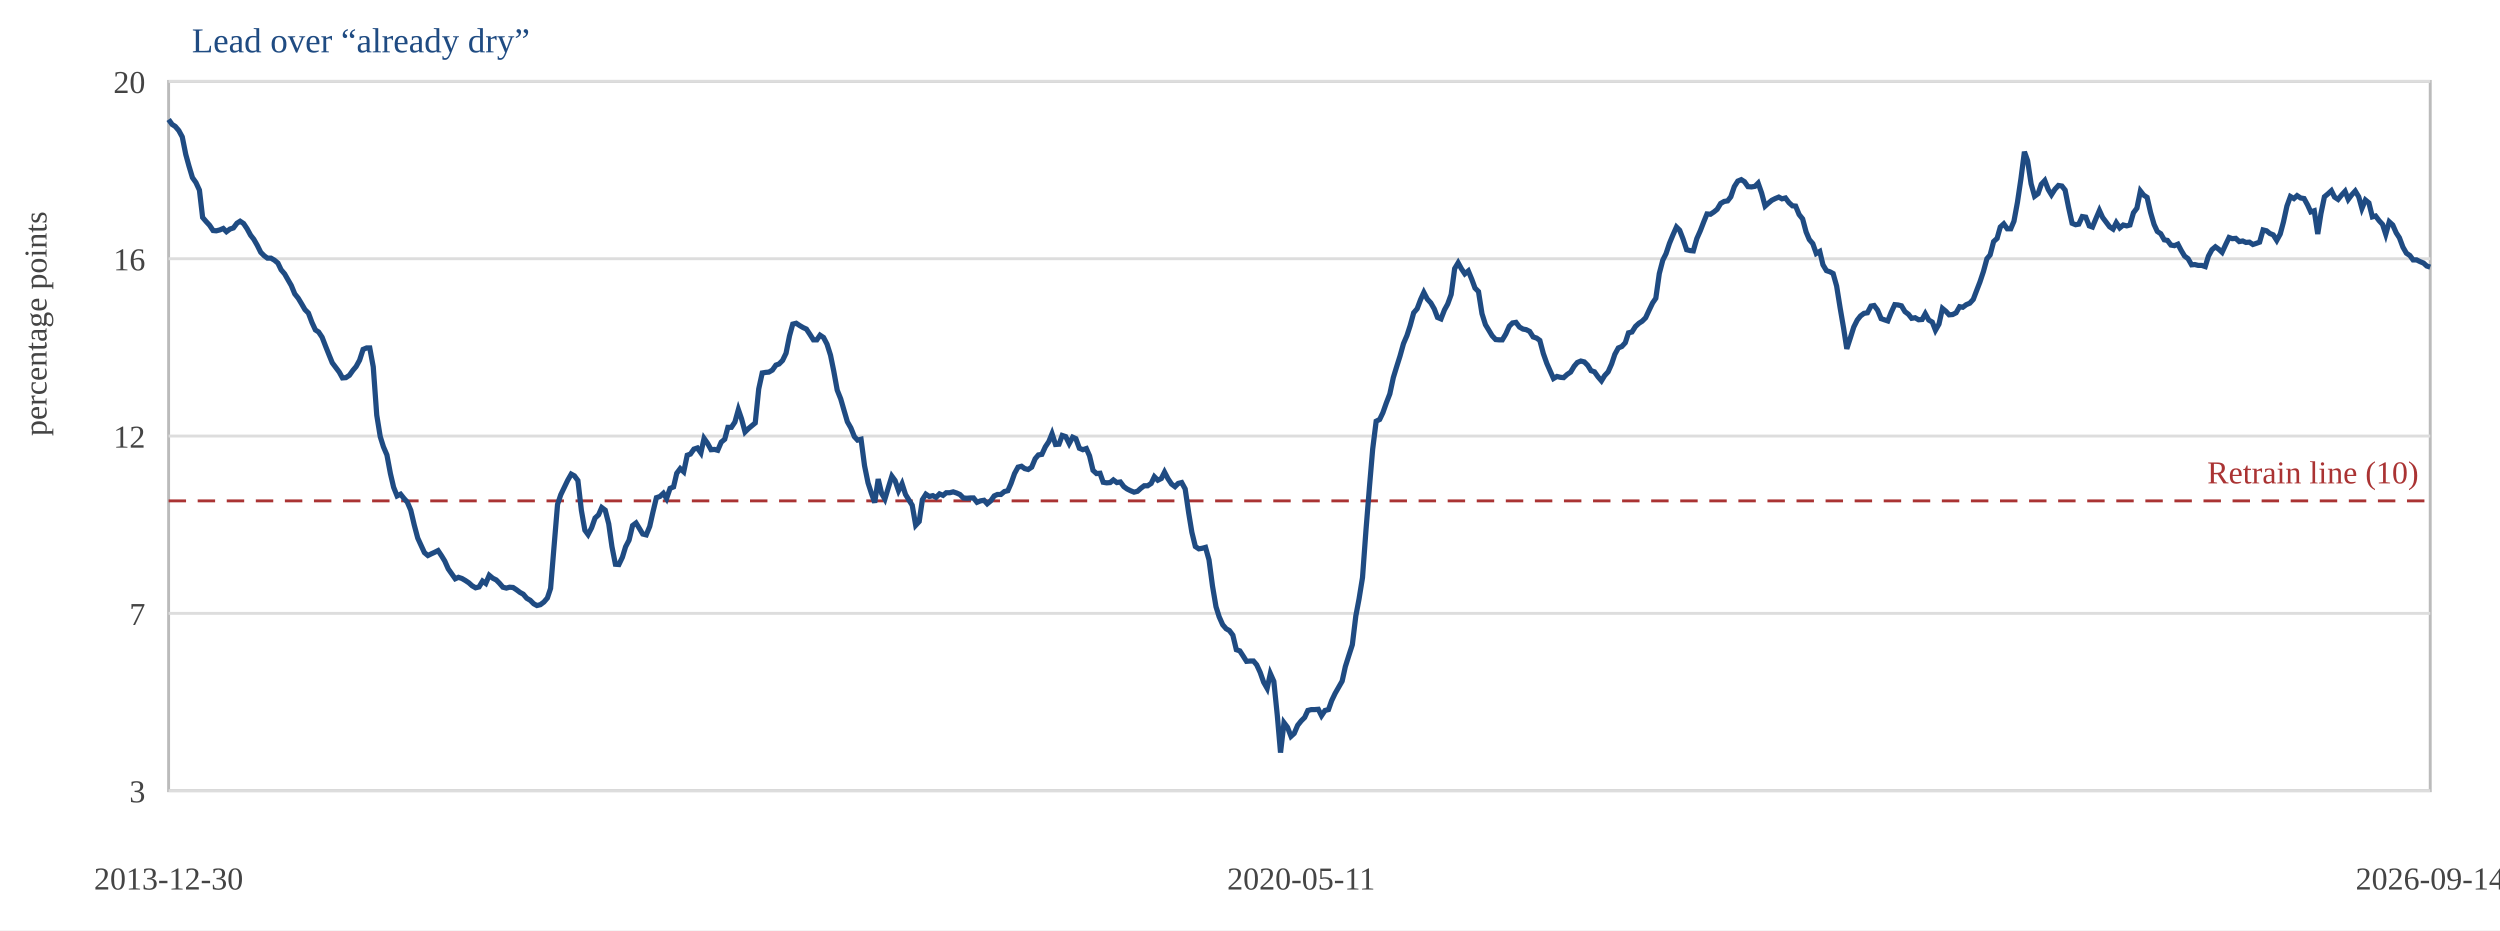
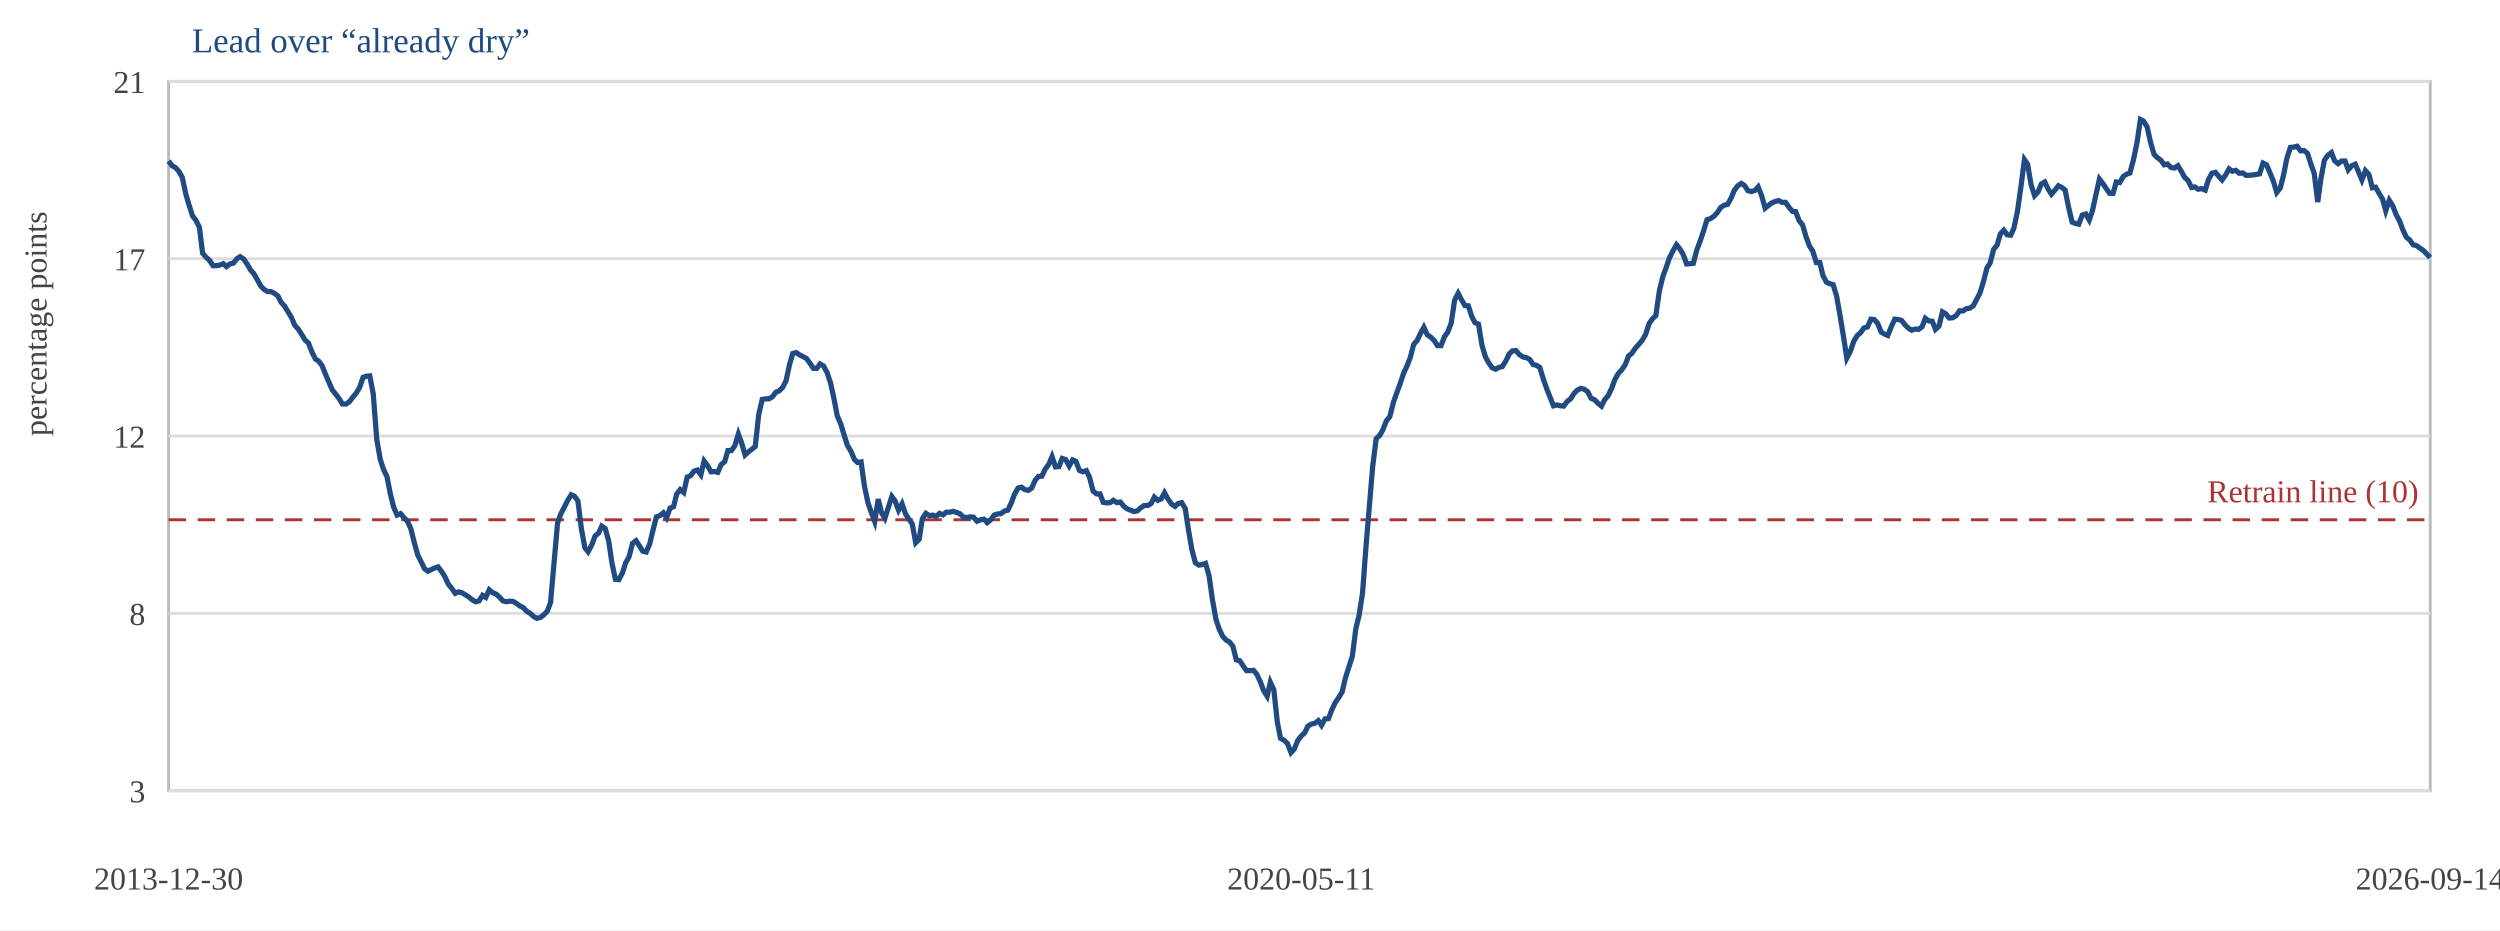
<svg xmlns="http://www.w3.org/2000/svg" width="860" height="320" viewBox="0 0 860 320" role="img">
  <rect width="860" height="320" fill="white" />
  <rect x="58" y="28" width="778" height="244" fill="none" stroke="#bbb" />
  <line x1="58" y1="272.0" x2="836" y2="272.0" stroke="#ddd" />
  <text x="50" y="276.0" text-anchor="end" font-size="11" fill="#444">3</text>
  <line x1="58" y1="211.0" x2="836" y2="211.0" stroke="#ddd" />
-   <text x="50" y="215.0" text-anchor="end" font-size="11" fill="#444">7</text>
+   <text x="50" y="215.0" text-anchor="end" font-size="11" fill="#444">8</text>
  <line x1="58" y1="150.0" x2="836" y2="150.0" stroke="#ddd" />
  <text x="50" y="154.0" text-anchor="end" font-size="11" fill="#444">12</text>
  <line x1="58" y1="89.0" x2="836" y2="89.0" stroke="#ddd" />
-   <text x="50" y="93.0" text-anchor="end" font-size="11" fill="#444">16</text>
+   <text x="50" y="93.0" text-anchor="end" font-size="11" fill="#444">17</text>
  <line x1="58" y1="28.0" x2="836" y2="28.0" stroke="#ddd" />
-   <text x="50" y="32.0" text-anchor="end" font-size="11" fill="#444">20</text>
-   <line x1="58" y1="172.3" x2="836" y2="172.3" stroke="#a33" stroke-dasharray="6 4" />
-   <text x="832" y="166.3" text-anchor="end" font-size="11" fill="#a33">Retrain line (10)</text>
-   <polyline fill="none" stroke="#1f4b82" stroke-width="1.8" points="58.0,41.1 59.2,42.8 60.3,43.5 61.5,44.9 62.7,47.1 63.9,53.1 65.0,57.1 66.2,61.1 67.4,62.8 68.6,65.4 69.7,74.8 70.9,76.2 72.1,77.5 73.3,79.3 74.4,79.4 75.6,79.1 76.8,78.6 77.9,79.7 79.1,78.8 80.3,78.4 81.5,76.8 82.6,76.1 83.8,76.9 85.0,78.7 86.2,80.9 87.3,82.3 88.5,84.4 89.7,86.8 90.9,88.0 92.0,88.8 93.2,88.8 94.4,89.5 95.6,90.5 96.7,92.8 97.9,94.2 99.1,96.3 100.2,98.2 101.4,101.1 102.6,102.6 103.8,104.6 104.9,106.5 106.1,107.7 107.3,110.9 108.5,113.5 109.6,114.2 110.8,116.0 112.0,119.1 113.2,122.1 114.3,124.8 115.5,126.4 116.7,128.0 117.8,130.0 119.0,129.9 120.2,129.1 121.4,127.4 122.5,126.1 123.7,123.9 124.9,120.2 126.1,119.7 127.2,119.7 128.4,126.2 129.6,142.8 130.8,150.2 131.9,153.7 133.1,156.5 134.3,162.9 135.4,167.6 136.6,170.6 137.8,170.0 139.0,171.5 140.1,172.7 141.3,175.5 142.5,180.6 143.7,185.1 144.8,187.5 146.0,190.1 147.2,191.1 148.4,190.5 149.5,190.0 150.7,189.4 151.9,191.2 153.0,193.0 154.2,195.7 155.4,197.4 156.6,199.1 157.7,198.6 158.9,199.0 160.1,199.7 161.3,200.5 162.4,201.5 163.6,202.2 164.8,201.9 166.0,199.9 167.1,200.7 168.3,197.9 169.5,198.9 170.7,199.5 171.8,200.6 173.0,202.0 174.2,202.3 175.3,202.0 176.5,202.1 177.7,202.9 178.9,203.8 180.0,204.4 181.2,205.8 182.4,206.5 183.6,207.7 184.7,208.3 185.9,208.0 187.1,207.1 188.3,205.7 189.4,202.4 190.6,187.9 191.8,173.5 192.9,170.2 194.1,167.7 195.3,165.2 196.5,163.1 197.6,163.7 198.8,165.3 200.0,175.6 201.2,182.4 202.3,183.9 203.5,181.6 204.7,178.2 205.9,177.1 207.0,174.6 208.2,175.5 209.4,180.2 210.5,188.0 211.7,194.1 212.9,194.2 214.1,191.7 215.2,188.1 216.4,185.8 217.6,180.8 218.8,179.9 219.9,181.7 221.1,183.7 222.3,184.0 223.5,181.1 224.6,176.2 225.8,171.2 227.0,170.8 228.2,169.7 229.3,171.5 230.5,168.0 231.7,167.5 232.8,162.8 234.0,161.2 235.2,162.3 236.4,156.6 237.5,156.2 238.7,154.5 239.9,154.1 241.1,155.8 242.2,150.8 243.4,152.5 244.6,154.7 245.8,154.6 246.9,154.9 248.1,152.1 249.3,151.1 250.4,147.0 251.6,147.0 252.8,145.2 254.0,140.9 255.1,144.1 256.3,148.6 257.5,147.4 258.7,146.4 259.8,145.5 261.0,133.8 262.2,128.3 263.4,128.1 264.5,128.0 265.7,127.3 266.9,125.6 268.0,125.2 269.2,124.0 270.4,121.5 271.6,115.5 272.7,111.5 273.9,111.2 275.1,112.0 276.3,112.7 277.4,113.2 278.6,115.0 279.8,116.9 281.0,116.9 282.1,115.3 283.3,116.1 284.5,118.4 285.7,122.2 286.8,127.6 288.0,134.2 289.2,137.2 290.3,141.0 291.5,145.1 292.7,147.2 293.9,150.2 295.0,151.4 296.2,151.1 297.4,160.2 298.6,166.1 299.7,169.5 300.9,172.9 302.1,164.8 303.3,169.8 304.4,171.7 305.6,167.7 306.8,163.8 307.9,165.3 309.1,168.8 310.3,166.4 311.5,170.1 312.6,171.9 313.8,173.8 315.0,180.7 316.2,179.4 317.3,171.9 318.5,170.0 319.7,170.8 320.9,170.5 322.0,171.1 323.2,169.9 324.4,170.4 325.5,169.5 326.7,169.5 327.9,169.2 329.1,169.6 330.2,170.1 331.4,171.3 332.6,171.4 333.8,171.3 334.9,171.3 336.1,172.8 337.3,172.3 338.5,172.1 339.6,173.3 340.8,172.3 342.0,170.6 343.1,170.1 344.3,170.1 345.5,169.1 346.7,168.8 347.8,166.3 349.0,162.9 350.2,160.7 351.4,160.4 352.5,161.2 353.7,161.5 354.9,160.7 356.1,157.8 357.2,156.5 358.4,156.3 359.6,153.7 360.8,151.9 361.9,149.2 363.1,152.9 364.3,152.8 365.4,149.8 366.6,150.2 367.8,152.6 369.0,150.4 370.1,150.9 371.3,154.2 372.5,154.7 373.7,154.3 374.8,156.8 376.0,161.8 377.2,162.9 378.4,162.8 379.5,165.9 380.7,166.1 381.9,166.0 383.0,165.1 384.2,166.0 385.4,165.8 386.6,167.4 387.7,168.2 388.9,168.8 390.1,169.3 391.3,169.0 392.4,168.0 393.6,167.1 394.8,167.1 396.0,166.3 397.1,164.0 398.3,165.2 399.5,164.6 400.6,162.4 401.8,164.7 403.0,166.5 404.2,167.4 405.3,166.3 406.5,166.0 407.7,168.2 408.9,176.4 410.0,183.1 411.2,188.0 412.4,188.8 413.6,188.6 414.7,188.3 415.9,192.6 417.1,201.6 418.3,208.7 419.4,212.2 420.6,214.9 421.8,216.3 422.9,216.9 424.1,218.5 425.3,223.5 426.5,223.9 427.6,225.6 428.8,227.5 430.0,227.4 431.2,227.4 432.3,228.7 433.5,231.3 434.7,234.7 435.9,236.8 437.0,231.7 438.2,234.4 439.4,246.2 440.5,258.9 441.7,248.6 442.9,250.2 444.1,253.3 445.2,252.3 446.4,249.5 447.6,248.0 448.8,246.8 449.9,244.4 451.1,244.1 452.3,244.1 453.5,244.0 454.6,246.2 455.8,244.4 457.0,244.1 458.1,241.0 459.3,238.5 460.5,236.4 461.7,234.3 462.8,229.3 464.0,225.5 465.2,221.8 466.4,211.9 467.5,206.1 468.7,198.7 469.9,182.3 471.1,167.4 472.2,154.5 473.4,144.9 474.6,144.3 475.7,142.0 476.9,138.6 478.1,135.5 479.3,129.9 480.4,126.3 481.6,122.5 482.8,118.2 484.0,115.4 485.1,112.0 486.3,107.6 487.5,106.2 488.7,103.0 489.8,100.6 491.0,102.9 492.2,104.2 493.4,106.3 494.5,109.2 495.7,109.7 496.9,106.6 498.0,104.6 499.2,101.3 500.4,92.4 501.6,90.4 502.7,92.4 503.9,94.2 505.1,93.2 506.3,96.1 507.4,99.1 508.6,100.3 509.8,107.9 511.0,111.7 512.1,113.5 513.3,115.5 514.5,116.8 515.6,116.9 516.8,116.9 518.0,114.9 519.2,112.2 520.3,111.1 521.5,110.9 522.7,112.5 523.9,113.2 525.0,113.4 526.2,114.0 527.4,115.9 528.6,116.3 529.7,117.1 530.9,121.6 532.1,125.0 533.2,127.5 534.4,130.2 535.6,129.5 536.8,129.8 537.9,129.9 539.1,128.8 540.3,128.0 541.5,126.0 542.6,124.7 543.8,124.2 545.0,124.5 546.2,125.7 547.3,127.5 548.5,127.9 549.7,129.6 550.9,131.0 552.0,129.2 553.2,127.9 554.4,125.2 555.5,121.9 556.7,119.7 557.9,119.2 559.1,117.9 560.2,114.5 561.4,114.2 562.6,112.3 563.8,111.2 564.9,110.5 566.1,109.3 567.3,106.7 568.5,104.2 569.6,102.6 570.8,94.1 572.0,89.5 573.1,87.3 574.3,83.7 575.5,80.8 576.7,78.1 577.8,79.2 579.0,82.3 580.2,85.9 581.4,86.2 582.5,86.3 583.7,82.1 584.9,79.4 586.1,76.3 587.2,73.6 588.4,73.7 589.6,72.9 590.7,72.0 591.9,70.0 593.1,69.3 594.3,69.1 595.4,67.7 596.6,64.2 597.8,62.3 599.0,61.8 600.1,62.5 601.3,64.2 602.5,64.3 603.7,64.1 604.8,63.0 606.0,66.4 607.2,70.9 608.3,69.9 609.5,68.9 610.7,68.3 611.9,67.8 613.0,68.4 614.2,68.1 615.4,69.7 616.6,70.8 617.7,70.9 618.9,73.8 620.1,75.3 621.3,79.8 622.4,82.4 623.6,83.8 624.8,87.2 626.0,86.5 627.1,91.1 628.3,93.1 629.5,93.5 630.6,94.1 631.8,98.4 633.0,105.9 634.2,112.9 635.3,120.0 636.5,116.3 637.7,112.5 638.9,110.1 640.0,108.7 641.2,107.8 642.4,107.6 643.6,105.3 644.7,105.1 645.9,106.7 647.1,109.6 648.2,110.0 649.4,110.4 650.6,107.4 651.8,104.8 652.9,104.9 654.1,105.2 655.3,107.2 656.5,108.1 657.6,109.5 658.8,109.3 660.0,110.0 661.2,109.9 662.3,107.9 663.5,110.1 664.7,110.8 665.8,113.6 667.0,111.5 668.2,106.1 669.4,107.1 670.5,108.3 671.7,108.2 672.9,107.6 674.1,105.5 675.2,105.7 676.4,104.8 677.6,104.3 678.8,103.0 679.9,100.1 681.1,97.0 682.3,93.4 683.5,89.0 684.6,87.7 685.8,83.1 687.0,82.0 688.1,78.1 689.3,77.0 690.5,78.7 691.7,78.7 692.8,76.1 694.0,69.6 695.2,61.5 696.4,52.2 697.5,55.3 698.7,63.2 699.9,67.5 701.1,66.6 702.2,63.4 703.4,62.1 704.6,65.2 705.7,67.0 706.9,65.1 708.1,63.8 709.3,64.0 710.4,65.4 711.6,71.4 712.8,76.8 714.0,77.3 715.1,77.1 716.3,74.5 717.5,74.7 718.7,77.7 719.8,78.1 721.0,75.2 722.2,72.4 723.3,74.8 724.5,76.4 725.7,78.0 726.9,78.8 728.0,76.6 729.2,78.4 730.4,77.4 731.6,77.7 732.7,77.4 733.9,73.2 735.1,71.6 736.3,65.7 737.4,67.1 738.6,67.9 739.8,73.1 741.0,77.2 742.1,79.6 743.3,80.4 744.5,82.5 745.6,82.7 746.8,84.3 748.0,84.5 749.2,84.0 750.3,86.1 751.5,88.1 752.7,89.0 753.9,91.1 755.0,91.0 756.2,91.3 757.4,91.3 758.6,91.7 759.7,88.1 760.9,85.9 762.1,84.9 763.2,85.7 764.4,86.8 765.6,84.2 766.8,81.7 767.9,82.1 769.1,82.0 770.3,83.1 771.5,82.9 772.6,83.4 773.8,83.3 775.0,84.1 776.2,83.7 777.3,83.3 778.5,79.1 779.7,79.4 780.8,80.3 782.0,80.8 783.2,82.7 784.4,80.5 785.5,76.4 786.7,70.9 787.9,67.6 789.1,68.3 790.2,67.3 791.4,68.1 792.6,68.3 793.8,70.5 794.9,72.9 796.1,72.5 797.3,80.5 798.4,73.5 799.6,67.7 800.8,66.7 802.0,65.6 803.1,67.8 804.3,68.6 805.5,67.1 806.7,65.8 807.8,68.6 809.0,67.0 810.2,65.7 811.4,67.7 812.5,71.7 813.7,68.8 814.9,69.8 816.1,74.6 817.2,74.3 818.4,75.9 819.6,77.2 820.7,80.6 821.9,76.3 823.1,77.4 824.3,80.1 825.4,81.8 826.6,85.0 827.8,87.1 829.0,87.9 830.1,89.4 831.3,89.4 832.5,90.0 833.7,90.5 834.8,91.5 836.0,91.9" />
+   <text x="50" y="32.0" text-anchor="end" font-size="11" fill="#444">21</text>
+   <line x1="58" y1="178.8" x2="836" y2="178.8" stroke="#a33" stroke-dasharray="6 4" />
+   <text x="832" y="172.8" text-anchor="end" font-size="11" fill="#a33">Retrain line (10)</text>
+   <polyline fill="none" stroke="#1f4b82" stroke-width="1.8" points="58.0,55.4 59.2,57.0 60.3,57.6 61.5,58.9 62.7,61.0 63.9,66.7 65.0,70.4 66.2,74.2 67.4,75.8 68.6,78.2 69.7,87.1 70.9,88.5 72.1,89.6 73.3,91.4 74.4,91.4 75.6,91.2 76.8,90.7 77.9,91.7 79.1,90.8 80.3,90.5 81.5,89.0 82.6,88.3 83.8,89.1 85.0,90.8 86.2,92.9 87.3,94.1 88.5,96.2 89.7,98.4 90.9,99.6 92.0,100.3 93.2,100.3 94.4,100.9 95.6,101.8 96.7,104.0 97.9,105.3 99.1,107.3 100.2,109.1 101.4,111.9 102.6,113.2 103.8,115.1 104.9,116.9 106.1,118.0 107.3,121.1 108.5,123.5 109.6,124.2 110.8,125.8 112.0,128.8 113.2,131.6 114.3,134.1 115.5,135.6 116.7,137.2 117.8,139.0 119.0,139.0 120.2,138.2 121.4,136.6 122.5,135.3 123.7,133.3 124.9,129.8 126.1,129.4 127.2,129.3 128.4,135.5 129.6,151.1 130.8,158.0 131.9,161.4 133.1,163.9 134.3,170.0 135.4,174.4 136.6,177.2 137.8,176.7 139.0,178.1 140.1,179.2 141.3,181.8 142.5,186.6 143.7,190.9 144.8,193.1 146.0,195.6 147.2,196.5 148.4,195.9 149.5,195.4 150.7,195.0 151.9,196.6 153.0,198.3 154.2,200.9 155.4,202.4 156.6,204.1 157.7,203.6 158.9,203.9 160.1,204.6 161.3,205.4 162.4,206.3 163.6,207.0 164.8,206.7 166.0,204.8 167.1,205.5 168.3,202.9 169.5,203.9 170.7,204.4 171.8,205.4 173.0,206.7 174.2,207.0 175.3,206.8 176.5,206.9 177.7,207.6 178.9,208.5 180.0,209.0 181.2,210.3 182.4,211.0 183.6,212.1 184.7,212.7 185.9,212.4 187.1,211.5 188.3,210.2 189.4,207.2 190.6,193.5 191.8,179.9 192.9,176.8 194.1,174.5 195.3,172.1 196.5,170.2 197.6,170.7 198.8,172.3 200.0,181.9 201.2,188.4 202.3,189.8 203.5,187.6 204.7,184.4 205.9,183.4 207.0,181.0 208.2,181.8 209.4,186.2 210.5,193.6 211.7,199.3 212.9,199.4 214.1,197.1 215.2,193.7 216.4,191.5 217.6,186.9 218.8,186.0 219.9,187.7 221.1,189.6 222.3,189.9 223.5,187.1 224.6,182.5 225.8,177.8 227.0,177.4 228.2,176.4 229.3,178.1 230.5,174.8 231.7,174.3 232.8,169.9 234.0,168.4 235.2,169.4 236.4,164.1 237.5,163.7 238.7,162.1 239.9,161.7 241.1,163.3 242.2,158.6 243.4,160.2 244.6,162.3 245.8,162.2 246.9,162.5 248.1,159.8 249.3,158.8 250.4,155.0 251.6,155.0 252.8,153.3 254.0,149.3 255.1,152.3 256.3,156.5 257.5,155.4 258.7,154.5 259.8,153.6 261.0,142.6 262.2,137.4 263.4,137.2 264.5,137.2 265.7,136.5 266.9,134.9 268.0,134.5 269.2,133.3 270.4,131.0 271.6,125.4 272.7,121.6 273.9,121.3 275.1,122.1 276.3,122.7 277.4,123.3 278.6,124.9 279.8,126.7 281.0,126.7 282.1,125.2 283.3,125.9 284.5,128.1 285.7,131.7 286.8,136.7 288.0,143.0 289.2,145.8 290.3,149.4 291.5,153.2 292.7,155.2 293.9,158.0 295.0,159.1 296.2,158.9 297.4,167.4 298.6,173.0 299.7,176.2 300.9,179.4 302.1,171.7 303.3,176.5 304.4,178.3 305.6,174.5 306.8,170.8 307.9,172.3 309.1,175.5 310.3,173.3 311.5,176.8 312.6,178.5 313.8,180.2 315.0,186.7 316.2,185.5 317.3,178.4 318.5,176.6 319.7,177.4 320.9,177.2 322.0,177.7 323.2,176.6 324.4,177.1 325.5,176.2 326.7,176.2 327.9,175.9 329.1,176.3 330.2,176.7 331.4,177.9 332.6,178.0 333.8,177.8 334.9,177.9 336.1,179.3 337.3,178.8 338.5,178.6 339.6,179.8 340.8,178.8 342.0,177.2 343.1,176.8 344.3,176.7 345.5,175.8 346.7,175.5 347.8,173.2 349.0,170.0 350.2,167.9 351.4,167.6 352.5,168.4 353.7,168.7 354.9,167.9 356.1,165.2 357.2,163.9 358.4,163.8 359.6,161.3 360.8,159.7 361.9,157.1 363.1,160.6 364.3,160.5 365.4,157.7 366.6,158.1 367.8,160.3 369.0,158.2 370.1,158.7 371.3,161.8 372.5,162.3 373.7,161.9 374.8,164.2 376.0,168.9 377.2,169.9 378.4,169.9 379.5,172.8 380.7,173.0 381.9,172.9 383.0,172.1 384.2,172.9 385.4,172.7 386.6,174.2 387.7,175.0 388.9,175.5 390.1,176.0 391.3,175.7 392.4,174.7 393.6,173.9 394.8,173.9 396.0,173.2 397.1,171.0 398.3,172.1 399.5,171.6 400.6,169.5 401.8,171.7 403.0,173.4 404.2,174.2 405.3,173.2 406.5,172.9 407.7,174.9 408.9,182.7 410.0,189.0 411.2,193.6 412.4,194.4 413.6,194.2 414.7,193.8 415.9,198.0 417.1,206.4 418.3,213.1 419.4,216.4 420.6,218.9 421.8,220.2 422.9,220.8 424.1,222.3 425.3,227.0 426.5,227.3 427.6,229.0 428.8,230.7 430.0,230.7 431.2,230.6 432.3,231.9 433.5,234.4 434.7,237.6 435.9,239.5 437.0,234.7 438.2,237.3 439.4,248.4 440.5,254.0 441.7,254.6 442.9,255.8 444.1,258.9 445.2,257.7 446.4,254.8 447.6,253.2 448.8,252.1 449.9,249.8 451.1,249.1 452.3,248.8 453.5,247.9 454.6,249.5 455.8,247.3 457.0,247.2 458.1,244.3 459.3,241.7 460.5,240.0 461.7,238.0 462.8,233.3 464.0,229.5 465.2,225.8 466.4,216.3 467.5,211.8 468.7,204.1 469.9,188.1 471.1,173.6 472.2,160.5 473.4,150.9 474.6,149.8 475.7,147.9 476.9,144.8 478.1,143.3 479.3,138.5 480.4,135.4 481.6,132.1 482.8,128.5 484.0,125.9 485.1,123.1 486.3,118.5 487.5,117.1 488.7,114.6 489.8,112.6 491.0,115.2 492.2,116.0 493.4,117.2 494.5,118.9 495.7,118.9 496.9,115.8 498.0,114.3 499.2,111.2 500.4,103.2 501.6,100.9 502.7,103.0 503.9,105.1 505.1,105.2 506.3,108.9 507.4,111.0 508.6,111.5 509.8,118.8 511.0,122.8 512.1,124.8 513.3,126.5 514.5,127.0 515.6,126.4 516.8,126.1 518.0,124.2 519.2,121.7 520.3,120.7 521.5,120.6 522.7,122.0 523.9,122.8 525.0,123.0 526.2,123.6 527.4,125.4 528.6,125.7 529.7,126.4 530.9,130.4 532.1,133.8 533.2,136.6 534.4,139.6 535.6,139.3 536.8,139.6 537.9,139.7 539.1,138.1 540.3,137.2 541.5,135.3 542.6,134.2 543.8,133.6 545.0,133.9 546.2,134.8 547.3,137.0 548.5,137.5 549.7,138.7 550.9,139.7 552.0,137.5 553.2,136.1 554.4,133.6 555.5,130.6 556.7,128.5 557.9,127.2 559.1,125.4 560.2,122.5 561.4,121.5 562.6,119.7 563.8,118.4 564.9,117.1 566.1,115.0 567.3,111.3 568.5,109.6 569.6,108.6 570.8,100.2 572.0,95.2 573.1,92.2 574.3,88.7 575.5,86.3 576.7,84.2 577.8,85.5 579.0,87.5 580.2,90.8 581.4,90.7 582.5,90.6 583.7,86.0 584.9,82.8 586.1,79.2 587.2,75.6 588.4,75.2 589.6,74.4 590.7,73.2 591.9,71.4 593.1,70.6 594.3,70.3 595.4,68.3 596.6,65.5 597.8,63.9 599.0,63.1 600.1,63.8 601.3,65.6 602.5,65.9 603.7,65.5 604.8,64.3 606.0,67.3 607.2,71.6 608.3,70.7 609.5,69.8 610.7,69.3 611.9,69.0 613.0,69.6 614.2,69.6 615.4,71.3 616.6,72.7 617.7,72.8 618.9,75.9 620.1,77.4 621.3,81.5 622.4,84.5 623.6,86.4 624.8,90.3 626.0,90.3 627.1,94.8 628.3,97.1 629.5,97.6 630.6,97.9 631.8,101.9 633.0,108.7 634.2,116.0 635.3,123.2 636.5,120.9 637.7,117.4 638.9,115.4 640.0,114.5 641.2,112.8 642.4,112.5 643.6,109.8 644.7,109.9 645.9,111.2 647.1,114.2 648.2,114.9 649.4,115.4 650.6,112.4 651.8,109.8 652.9,109.9 654.1,110.2 655.3,111.7 656.5,112.9 657.6,113.6 658.8,113.2 660.0,113.3 661.2,112.4 662.3,109.5 663.5,110.4 664.7,110.5 665.8,113.3 667.0,112.2 668.2,107.3 669.4,108.0 670.5,109.4 671.7,109.3 672.9,108.6 674.1,106.9 675.2,107.0 676.4,106.2 677.6,106.0 678.8,105.2 679.9,103.1 681.1,100.8 682.3,96.9 683.5,92.2 684.6,90.5 685.8,85.8 687.0,84.3 688.1,80.5 689.3,79.2 690.5,80.8 691.7,80.9 692.8,78.4 694.0,72.7 695.2,64.3 696.4,54.9 697.5,56.5 698.7,63.6 699.9,67.3 701.1,66.0 702.2,63.3 703.4,62.6 704.6,65.1 705.7,66.8 706.9,65.4 708.1,63.9 709.3,64.5 710.4,65.4 711.6,71.3 712.8,76.4 714.0,76.9 715.1,77.1 716.3,74.0 717.5,73.6 718.7,75.7 719.8,72.5 721.0,67.0 722.2,61.6 723.3,63.0 724.5,64.8 725.7,66.5 726.9,66.5 728.0,62.6 729.2,62.8 730.4,60.7 731.6,59.9 732.7,59.5 733.9,55.0 735.1,49.3 736.3,41.1 737.4,41.7 738.6,43.6 739.8,49.0 741.0,53.1 742.1,54.2 743.3,55.1 744.5,56.7 745.6,56.4 746.8,57.6 748.0,57.8 749.2,57.0 750.3,58.8 751.5,61.0 752.7,62.1 753.9,64.5 755.0,64.3 756.2,65.1 757.4,64.9 758.6,65.4 759.7,61.8 760.9,59.6 762.1,59.3 763.2,60.6 764.4,61.9 765.6,60.2 766.8,58.1 767.9,58.9 769.1,58.6 770.3,59.6 771.5,59.5 772.6,60.3 773.8,60.3 775.0,60.2 776.2,60.0 777.3,59.8 778.5,56.1 779.7,56.7 780.8,59.3 782.0,62.2 783.2,66.2 784.4,64.7 785.5,60.4 786.7,54.4 787.9,50.7 789.1,50.6 790.2,50.3 791.4,51.9 792.6,51.8 793.8,52.8 794.9,56.3 796.1,59.7 797.3,69.5 798.4,61.4 799.6,55.1 800.8,53.4 802.0,52.5 803.1,55.3 804.3,56.3 805.5,55.4 806.7,55.4 807.8,58.4 809.0,57.0 810.2,56.5 811.4,59.3 812.5,61.9 813.7,58.7 814.9,60.0 816.1,64.6 817.2,64.4 818.4,66.5 819.6,68.5 820.7,72.5 821.9,68.9 823.1,70.8 824.3,73.9 825.4,75.9 826.6,79.1 827.8,81.6 829.0,82.6 830.1,84.2 831.3,84.5 832.5,85.4 833.7,86.2 834.8,87.4 836.0,88.6" />
  <text x="66" y="18" font-size="12" fill="#1f4b82">Lead over “already dry”</text>
  <text x="58.0" y="306" text-anchor="middle" font-size="11" fill="#444">2013-12-30</text>
  <text x="447.6" y="306" text-anchor="middle" font-size="11" fill="#444">2020-05-11</text>
  <text x="836.0" y="306" text-anchor="middle" font-size="11" fill="#444">2026-09-14</text>
  <text x="16" y="150" transform="rotate(-90 16,150)" font-size="11" fill="#444">percentage points</text>
</svg>
